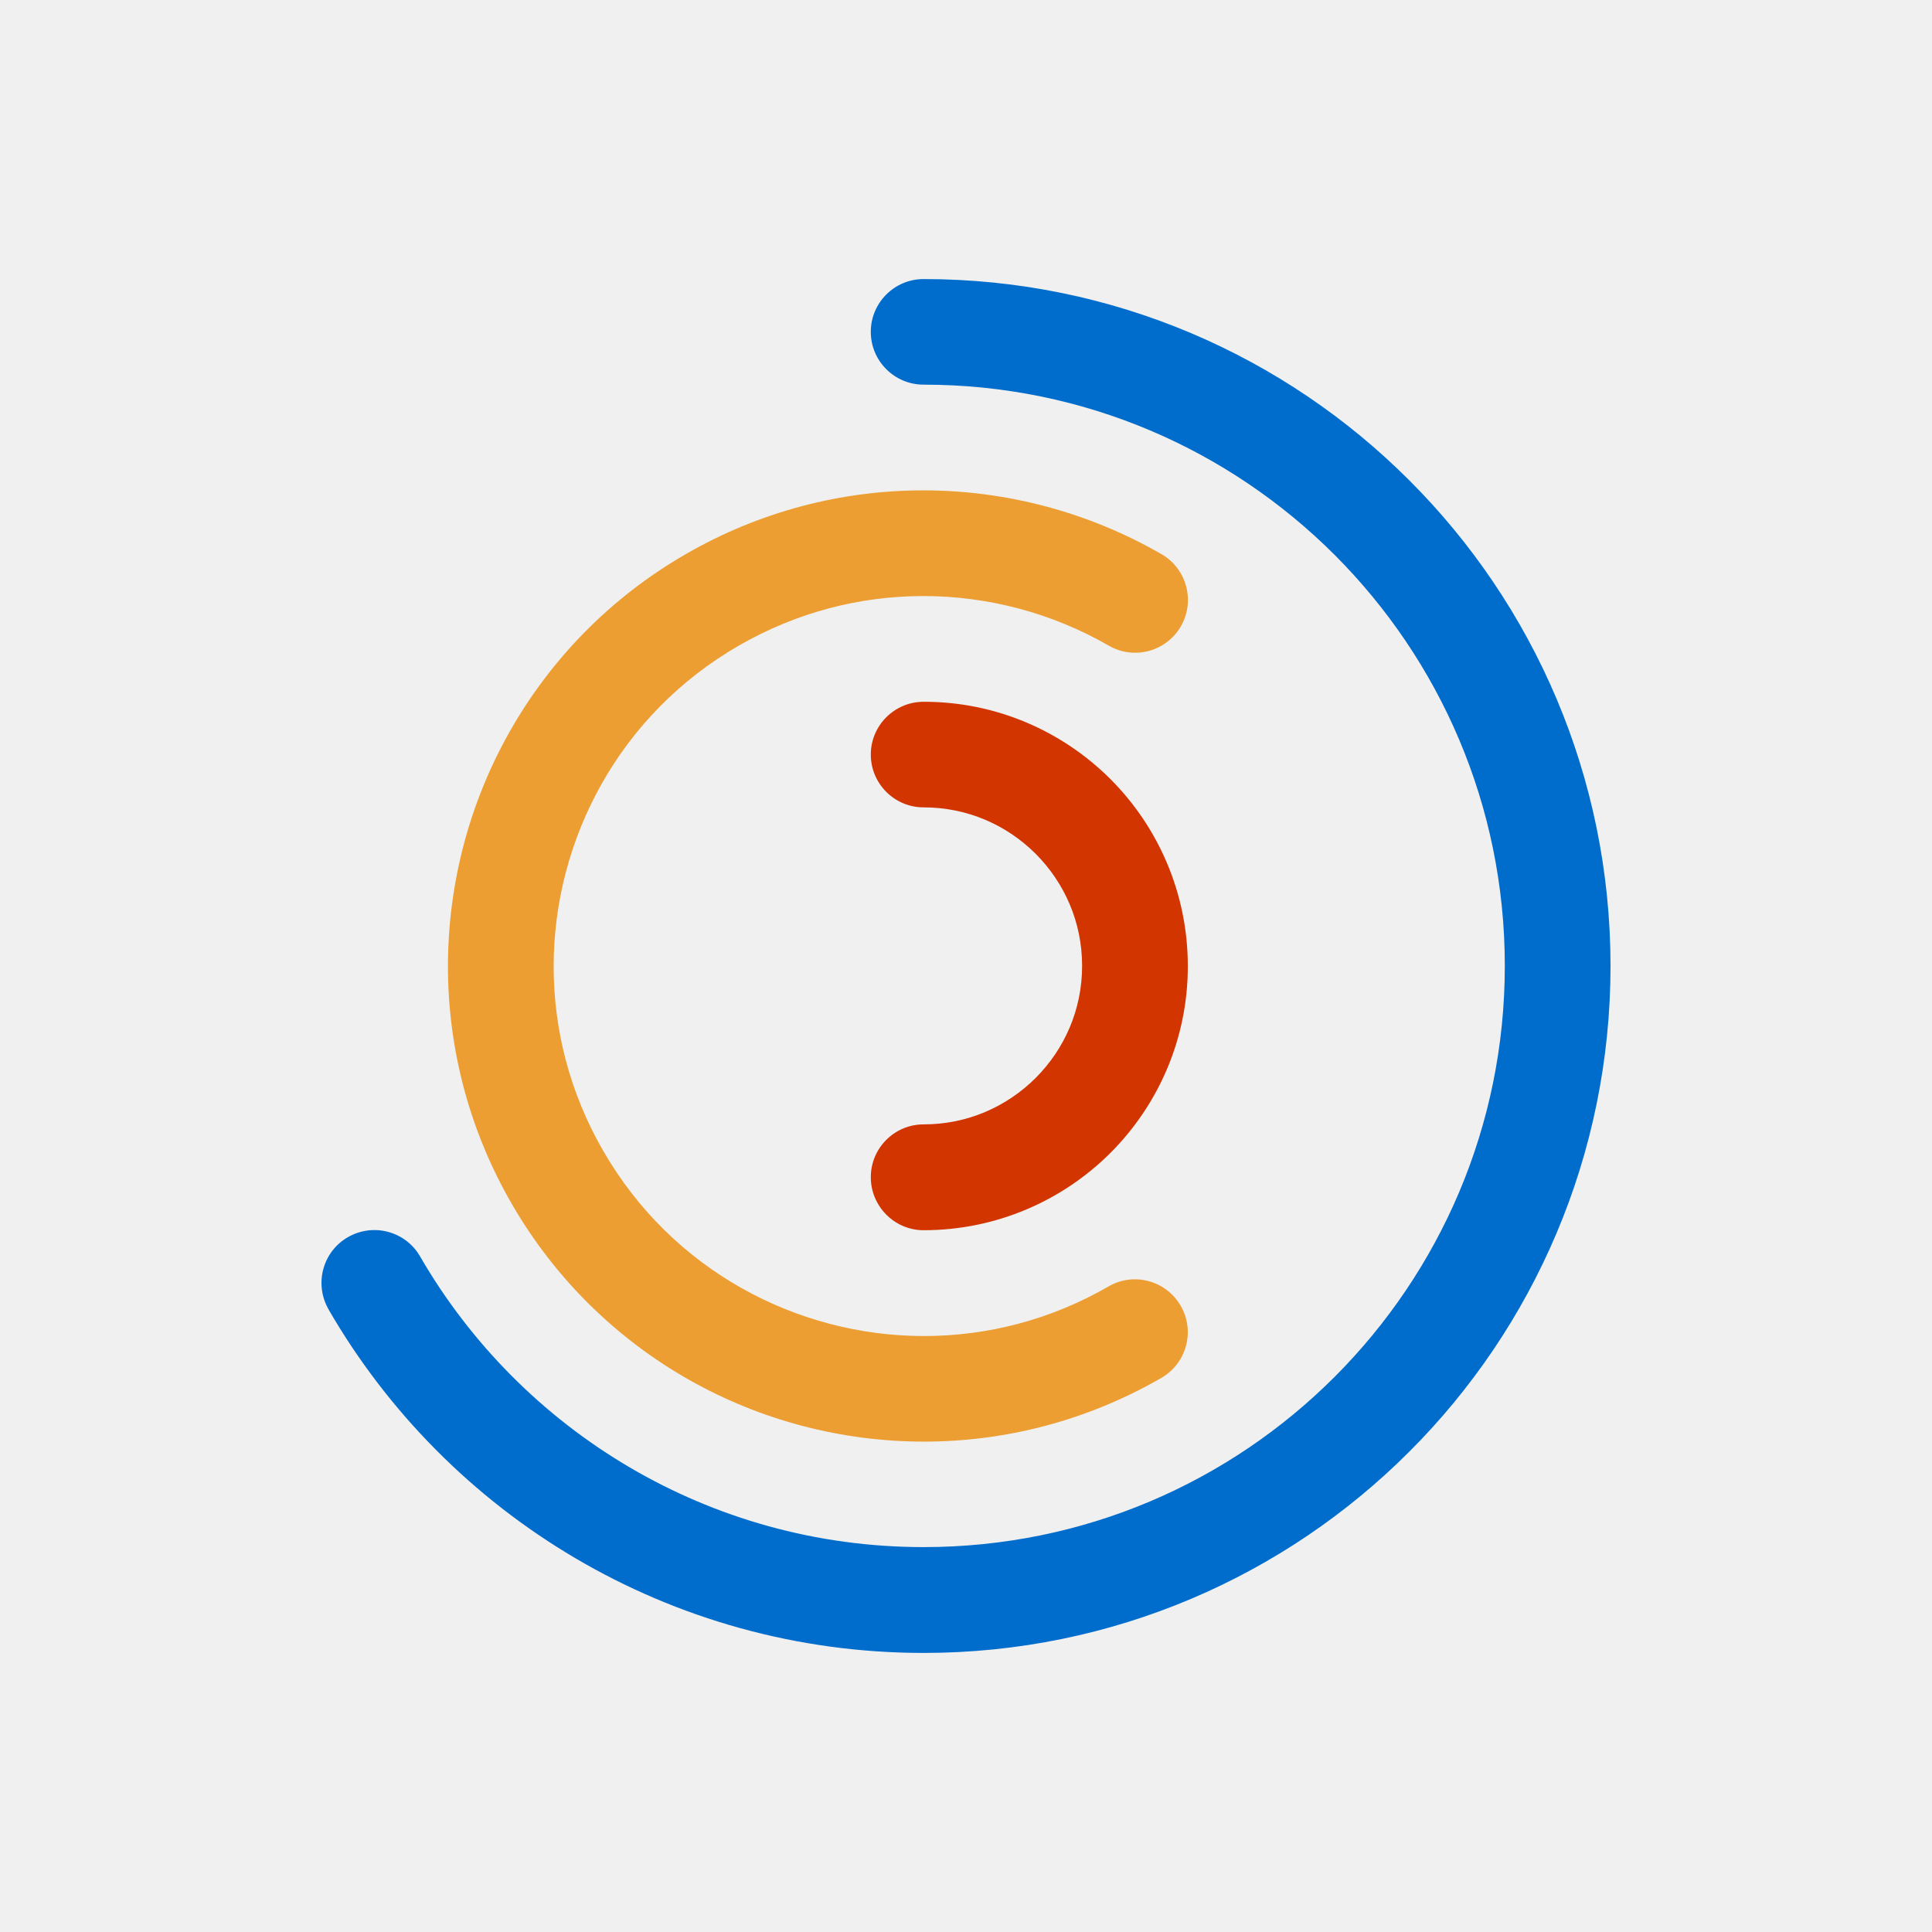
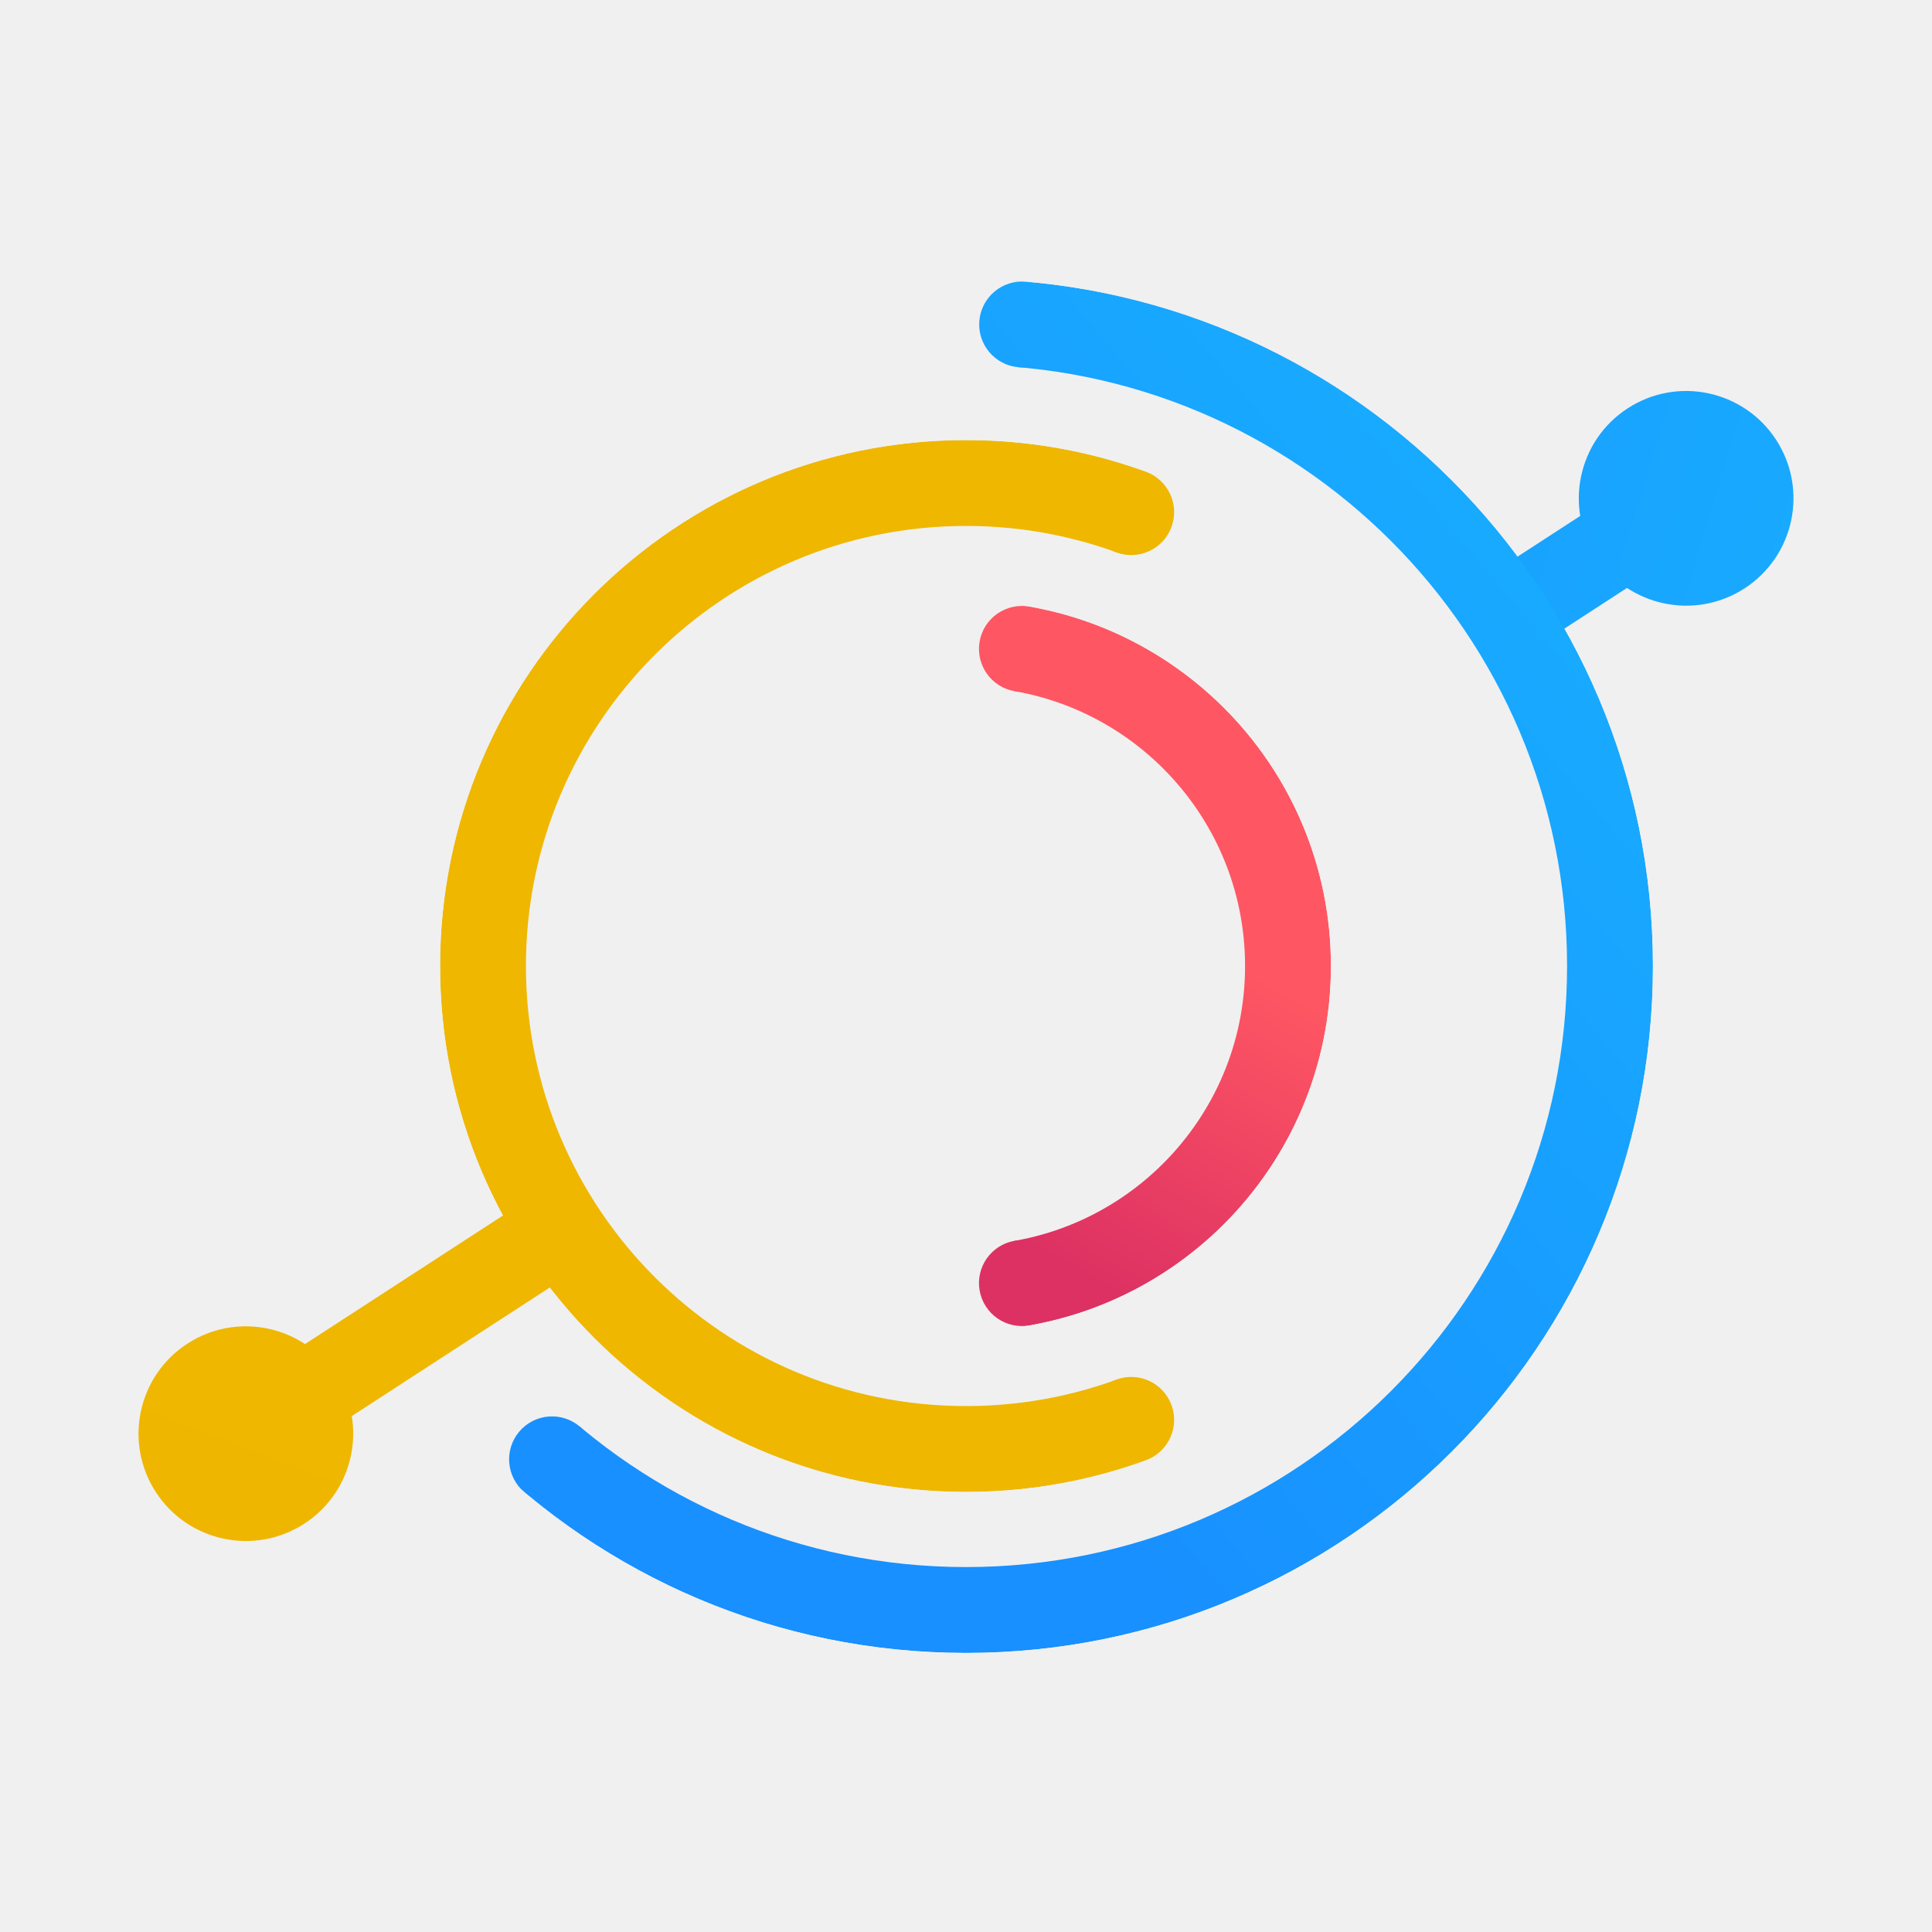
- <svg xmlns="http://www.w3.org/2000/svg" width="180" height="180" viewBox="0 0 180 180" fill="none" version="1.1" id="svg3">
-   <defs id="defs3" />
-   <g id="g3" transform="matrix(1.066667,0,0,1.066667,21.65582,26)">
-     <path d="M 8.402,90.011 C 13.591,98.978 21.024,106.467 29.946,111.722 38.868,116.978 49.279,120 60.368,120 76.924,120 91.946,113.278 102.791,102.422 113.646,91.578 120.368,76.544 120.368,60 120.368,43.444 113.646,28.422 102.791,17.578 91.946,6.722 76.924,0 60.368,0 c -2.544,0 -4.611,2.067 -4.611,4.611 0,2.544 2.067,4.611 4.611,4.611 14.033,0 26.7,5.678 35.9,14.867 9.189,9.2 14.867,21.867 14.867,35.9 0,14.033 -5.678,26.7 -14.867,35.9 -9.2,9.2 -21.867,14.867 -35.9,14.867 -9.411,0 -18.189,-2.556 -25.733,-7 C 27.09,99.311 20.779,92.956 16.39,85.367 15.113,83.156 12.29,82.411 10.079,83.689 7.868,84.967 7.124,87.789 8.402,90 Z" fill="#006dcd" id="path1" />
-     <path d="m 81.135,24.022 c -6.322,-3.644 -13.511,-5.567 -20.8,-5.567 -7.044,0 -14.211,1.8 -20.733,5.567 -6.656,3.833 -11.856,9.267 -15.389,15.511 -3.533,6.245 -5.389,13.322 -5.389,20.5 0,7.045 1.8,14.211 5.567,20.733 3.833,6.644 9.267,11.855 15.511,15.389 6.244,3.533 13.311,5.388 20.5,5.388 7.044,0 14.211,-1.8 20.733,-5.566 2.211,-1.278 2.967,-4.1 1.689,-6.3 -1.278,-2.211 -4.1,-2.967 -6.3,-1.689 -5.1,2.944 -10.644,4.333 -16.122,4.333 -5.578,0 -11.1,-1.456 -15.956,-4.2 -4.856,-2.744 -9.056,-6.767 -12.056,-11.967 -2.945,-5.1 -4.333,-10.633 -4.333,-16.122 0,-5.578 1.456,-11.1 4.2,-15.956 2.744,-4.856 6.767,-9.056 11.967,-12.056 5.1,-2.944 10.633,-4.333 16.122,-4.333 5.678,0 11.278,1.5 16.2,4.333 2.211,1.278 5.033,0.511 6.3,-1.7 1.267,-2.211 0.5,-5.033 -1.711,-6.3 z" fill="#ec9e32" id="path2" />
-     <path d="m 60.369,83.078 c 6.356,0 12.156,-2.589 16.322,-6.756 4.167,-4.167 6.767,-9.956 6.756,-16.322 0,-6.356 -2.589,-12.156 -6.756,-16.322 -4.167,-4.167 -9.956,-6.767 -16.322,-6.756 -2.544,0 -4.611,2.067 -4.611,4.611 0,2.545 2.067,4.611 4.611,4.611 3.833,0 7.267,1.544 9.789,4.056 2.511,2.522 4.056,5.955 4.056,9.789 0,3.833 -1.544,7.267 -4.056,9.789 -2.522,2.511 -5.955,4.056 -9.789,4.056 -2.544,0 -4.611,2.067 -4.611,4.611 0,2.545 2.067,4.633 4.611,4.633 z" fill="#d23500" id="path3" />
+ <svg xmlns="http://www.w3.org/2000/svg" id="datahub-logo-color-loading_satellite" viewBox="0 0 180 180" shape-rendering="geometricPrecision" text-rendering="geometricPrecision">
+   <defs>
+     <linearGradient id="red_gradient" x1="83.06" y1="68.88" x2="98.74" y2="40.67" gradientUnits="userSpaceOnUse">
+       <stop offset="0" stop-color="#dd3163" />
+       <stop offset="1" stop-color="#ff5663" />
+     </linearGradient>
+     <linearGradient id="yellow_gradient" x1="91.08" y1="126.64" x2="35.79" y2="50.66" gradientUnits="userSpaceOnUse">
+       <stop offset="0" stop-color="#efab00" />
+       <stop offset="1" stop-color="#efb700" />
+     </linearGradient>
+     <linearGradient id="blue_gradient" x1="50.22" y1="96.82" x2="144.42" y2="17.17" gradientUnits="userSpaceOnUse">
+       <stop offset="0" stop-color="#1890ff" />
+       <stop offset="1" stop-color="#18b5ff" />
+     </linearGradient>
+     <mask id="red_mask">
+       <circle r="34" fill="white" />
+       <circle r="26" fill="black" />
+       <rect y="-34" width="34" height="34" transform="rotate(170)" fill="black" />
+       <rect y="-34" width="34" height="34" transform="rotate(280)" fill="black" />
+       <rect y="-34" width="34" height="34" transform="rotate(225)" fill="black" />
+       <g id="red_mask_cap">
+         <circle cy="-30" r="4" transform="rotate(10)" fill="white" />
+         <circle cy="-30" r="4" transform="rotate(170)" fill="white" />
+       </g>
+     </mask>
+     <mask id="yellow_mask">
+       <circle r="49" fill="white" />
+       <circle r="41" fill="black" />
+       <rect y="-49" width="49" height="49" transform="rotate(20)" fill="black" />
+       <rect y="-49" width="49" height="49" transform="rotate(70)" fill="black" />
+       <circle cy="-45" r="4" transform="rotate(20)" fill="white" />
+       <circle cy="-45" r="4" transform="rotate(160)" fill="white" />
+     </mask>
+     <mask id="blue_mask">
+       <circle r="64" fill="white" />
+       <circle r="56" fill="black" />
+       <rect y="-64" width="64" height="64" transform="rotate(275)" fill="black" />
+       <rect y="-64" width="64" height="64" transform="rotate(220)" fill="black" />
+       <circle cy="-60" r="4" transform="rotate(5)" fill="white" />
+       <circle cy="-60" r="4" transform="rotate(220)" fill="white" />
+     </mask>
+   </defs>
+   <g id="logo" transform="translate(90,90)">
+     <g id="red" fill="url(#red_gradient)">
+       <circle id="red_arc" r="34" mask="url(#red_mask)" />
+       <animateTransform attributeName="transform" type="rotate" from="0" to="360" dur="1s" repeatCount="indefinite" />
+     </g>
+     <g id="yellow" fill="url(#yellow_gradient)">
+       <rect id="yellow_joint" x="-4" y="45" width="8" height="35" transform="rotate(57)" />
+       <circle id="yellow_arc" r="49" mask="url(#yellow_mask)" />
+       <circle cy="80" r="4" transform="rotate(57)" />
+       <circle id="yellow_satellite" cy="80" r="10" transform="rotate(57)">
+         <animateTransform attributeName="transform" type="rotate" dur="4s" fill="freeze" values="417;417; 57" keyTimes="0; 0.1; 1" calcMode="spline" keySplines="0.25 0.1 0.25 1.0; 0.25 0.1 0.25 1.0" repeatCount="indefinite" />
+       </circle>
+     </g>
+     <g id="blue" fill="url(#blue_gradient)">
+       <rect id="blue_joint" x="-4" y="-80" width="8" height="20" transform="rotate(57)" />
+       <circle id="blue_arc" r="64" mask="url(#blue_mask)" />
+       <circle cy="-80" r="4" transform="rotate(57)" />
+       <circle id="blue_satellite" cy="-80" r="10" transform="rotate(57)">
+         <animateTransform attributeName="transform" type="rotate" dur="4s" fill="freeze" values="57;57; 777" keyTimes="0; 0.1; 1" calcMode="spline" keySplines="0.25 0.1 0.25 1.0; 0.25 0.1 0.25 1.0" repeatCount="indefinite" />
+       </circle>
+     </g>
  </g>
</svg>
